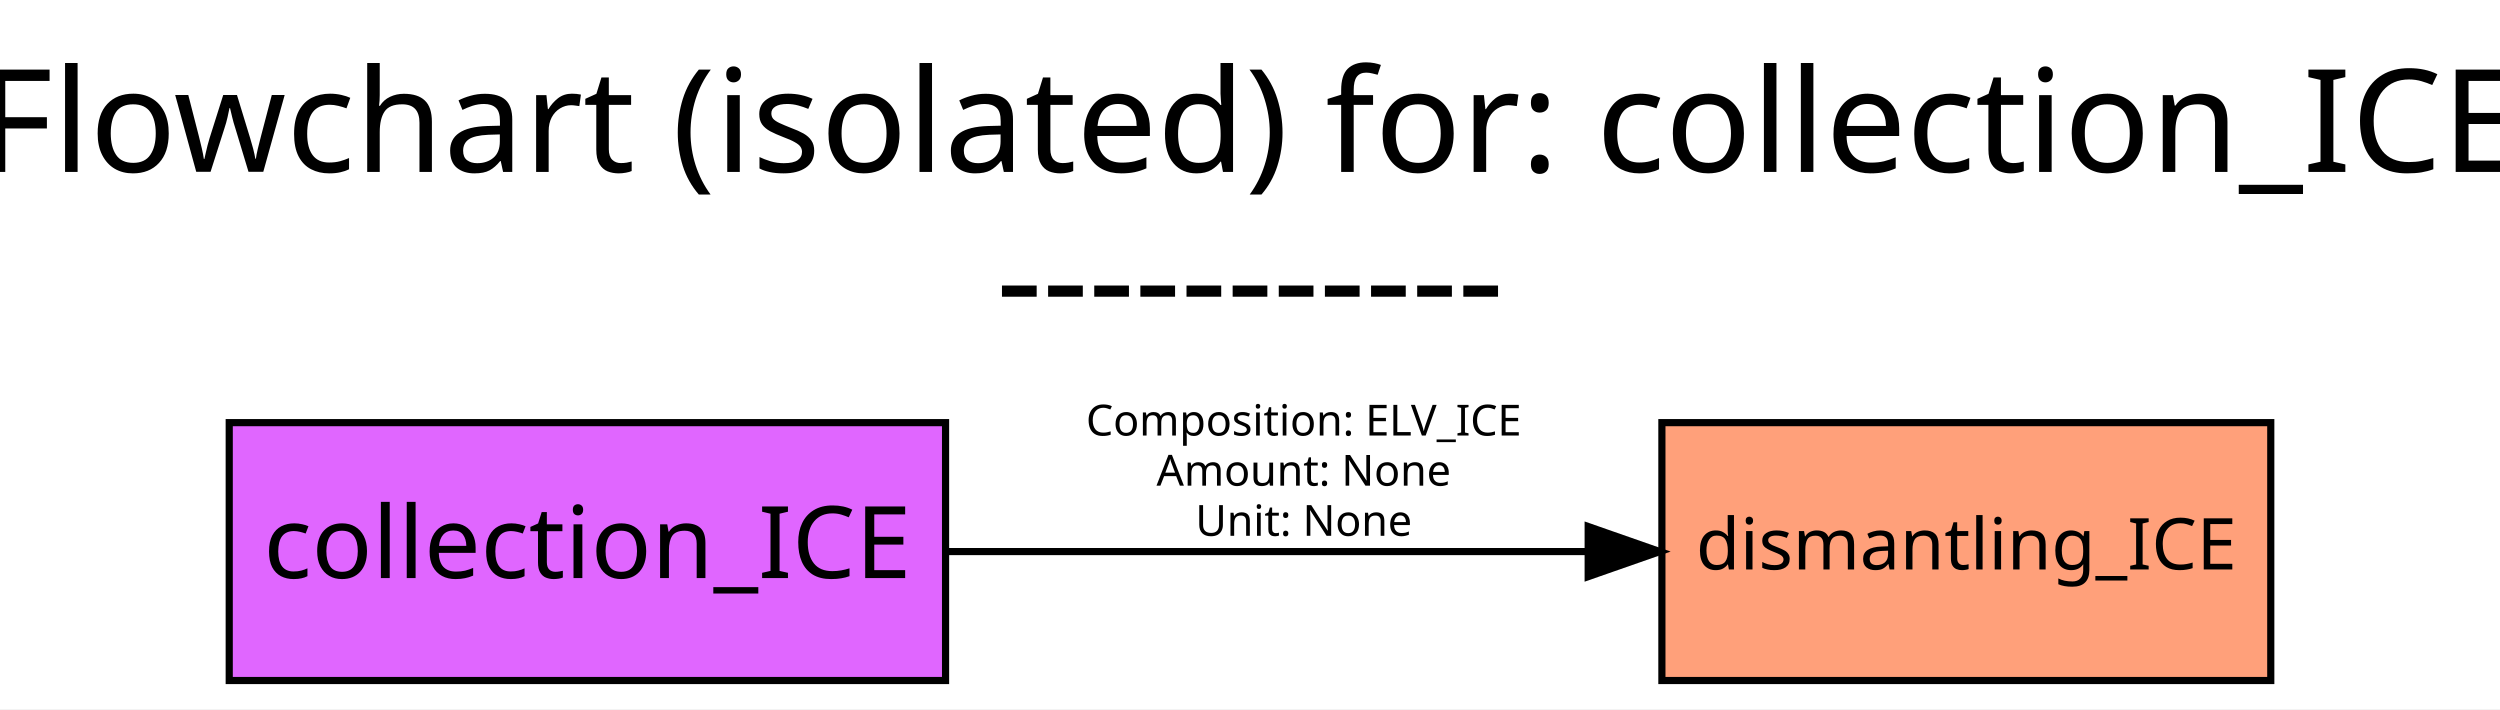
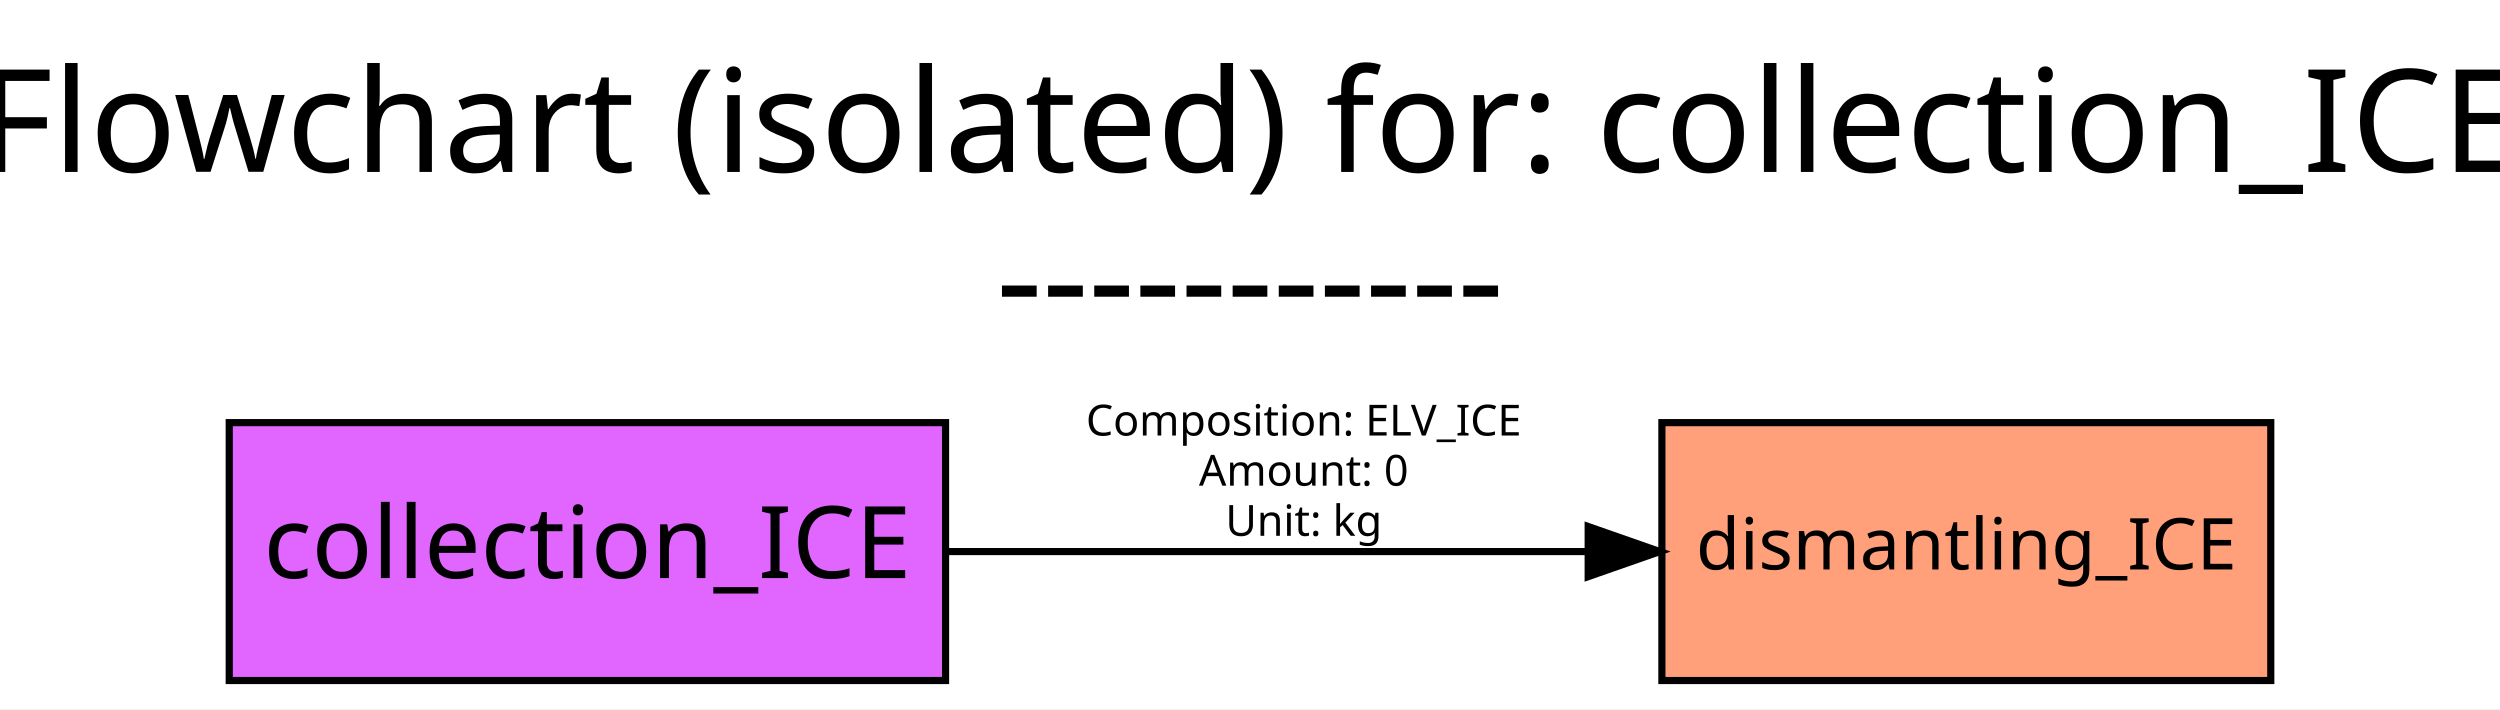
<svg xmlns="http://www.w3.org/2000/svg" width="349pt" height="99pt" viewBox="0.00 0.00 349.00 99.00">
  <g id="graph0" class="graph" transform="scale(1 1) rotate(0) translate(4 95)">
    <polygon fill="white" stroke="transparent" points="-4,4 -4,-95 345,-95 345,4 -4,4" />
    <text text-anchor="middle" x="170.5" y="-71" font-family="Cabin" font-size="20.00">Flowchart (isolated) for: collection_ICE</text>
    <text text-anchor="middle" x="170.5" y="-49" font-family="Cabin" font-size="20.00">-----------</text>
    <g id="node1" class="node">
      <polygon fill="#ffa07a" stroke="black" points="313,-36 228,-36 228,0 313,0 313,-36" />
      <text text-anchor="middle" x="270.5" y="-15.5" font-family="Cabin" font-size="10.00">dismantling_ICE</text>
    </g>
    <g id="node2" class="node">
      <polygon fill="#e066ff" stroke="black" points="128,-36 28,-36 28,0 128,0 128,-36" />
      <text text-anchor="middle" x="78" y="-14.3" font-family="Cabin" font-size="14.00">collection_ICE</text>
    </g>
    <g id="edge1" class="edge">
      <path fill="none" stroke="black" d="M128.06,-18C155.43,-18 189.51,-18 217.37,-18" />
      <polygon fill="black" stroke="black" points="217.71,-21.5 227.71,-18 217.71,-14.5 217.71,-21.5" />
      <text text-anchor="middle" x="178" y="-34.2" font-family="Cabin" font-size="6.00">Composition: ELV_ICE</text>
-       <text text-anchor="middle" x="178" y="-27.2" font-family="Cabin" font-size="6.00">Amount: None </text>
-       <text text-anchor="middle" x="178" y="-20.2" font-family="Cabin" font-size="6.00">Unit: None</text>
+       <text text-anchor="middle" x="178" y="-27.2" font-family="Cabin" font-size="6.00">Amount: 0 </text>
+       <text text-anchor="middle" x="178" y="-20.2" font-family="Cabin" font-size="6.00">Unit: kg</text>
    </g>
  </g>
</svg>
